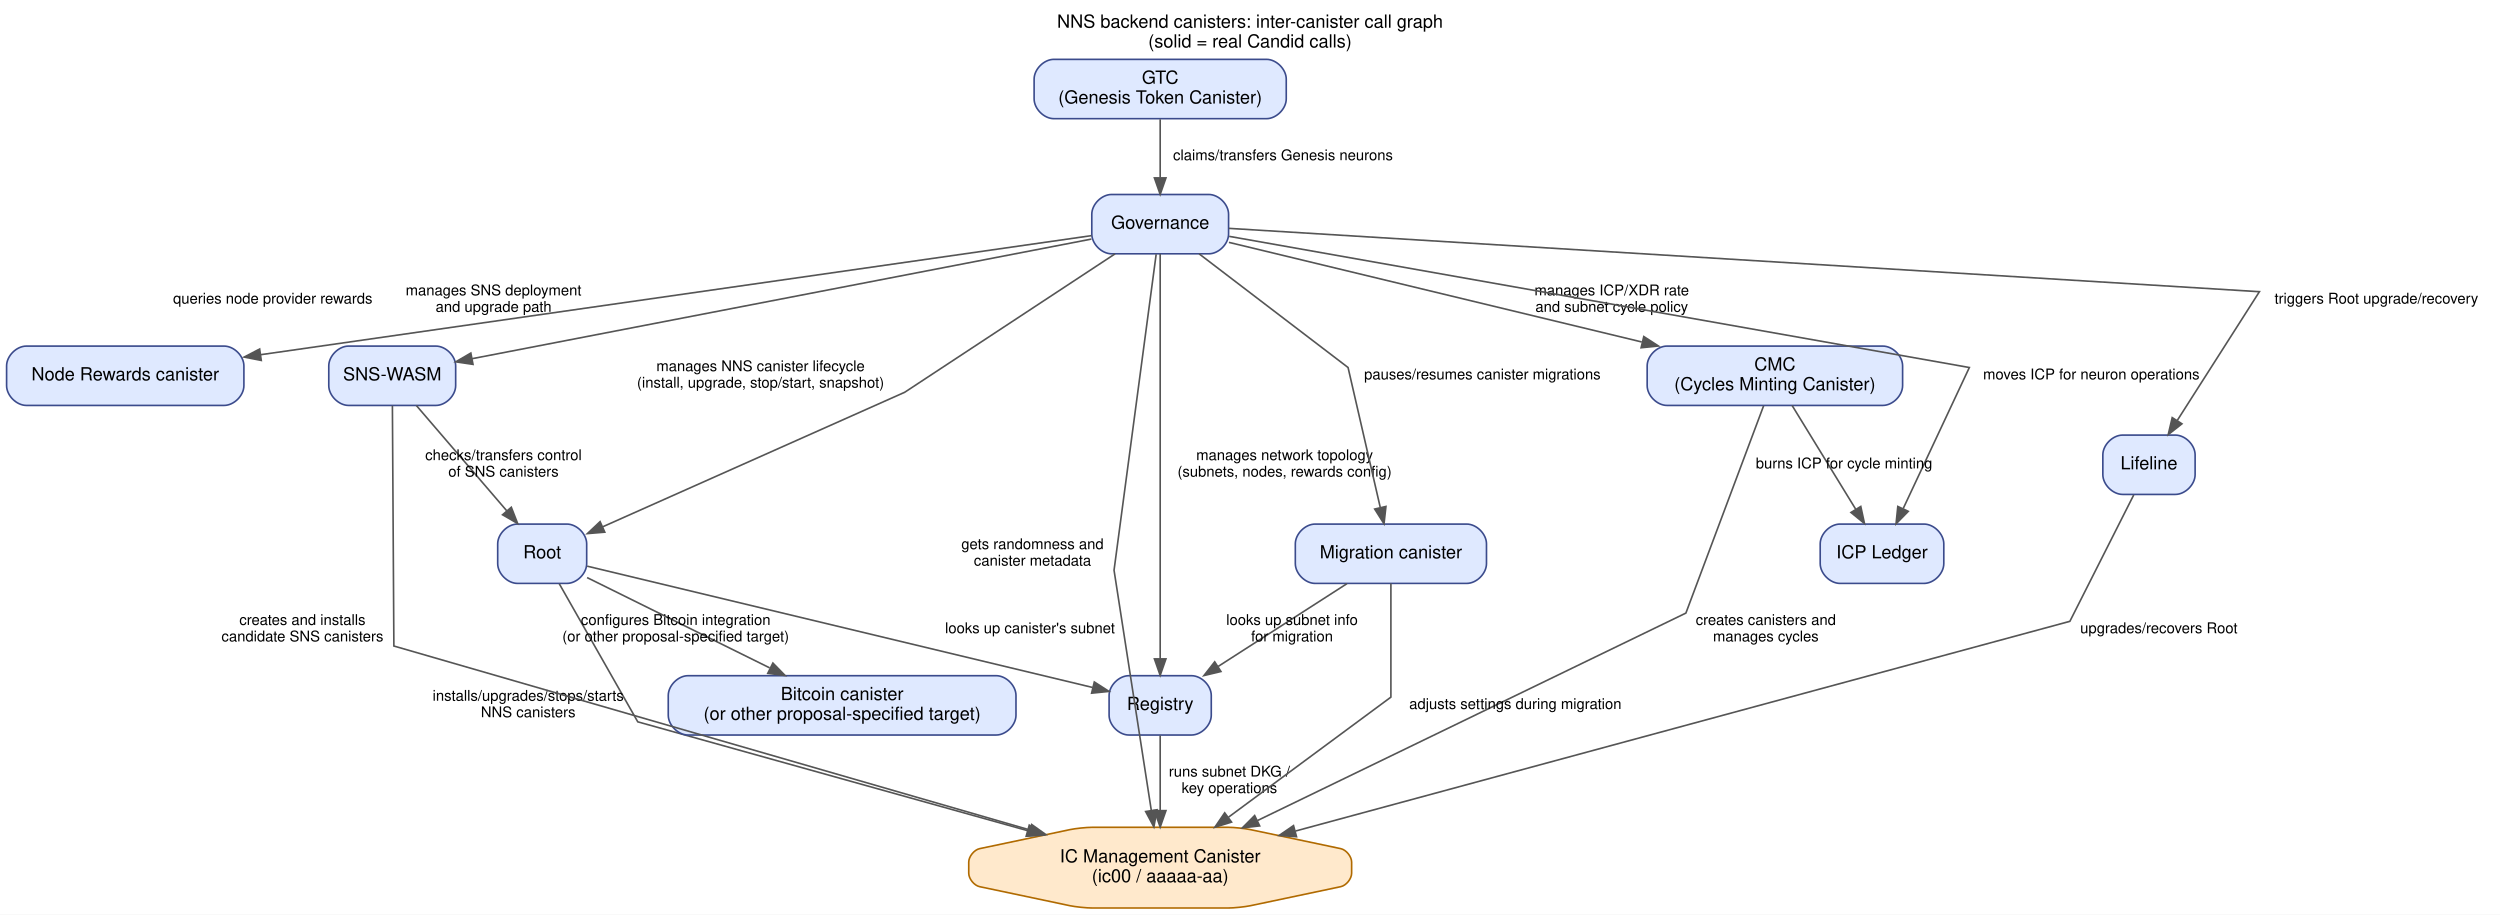
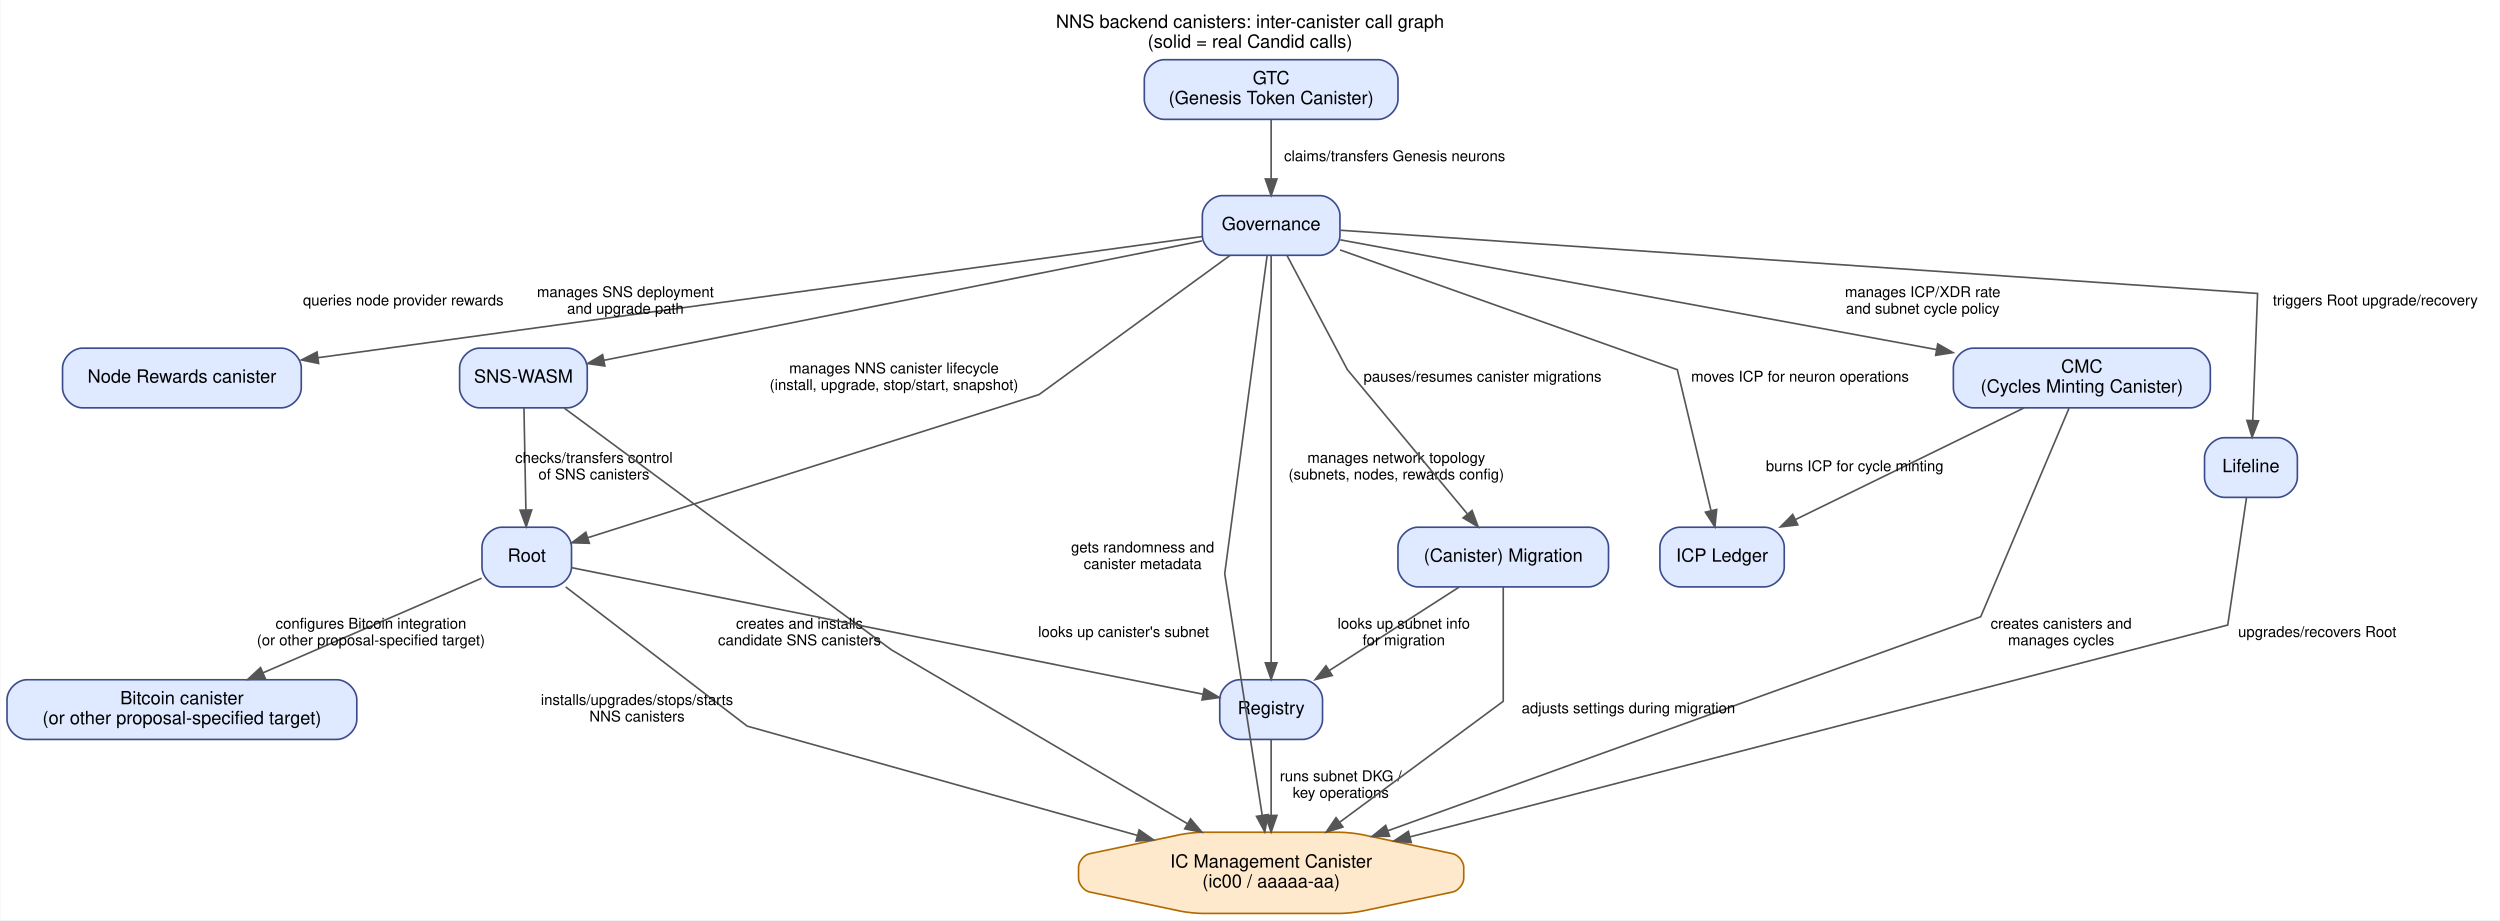
- <svg xmlns="http://www.w3.org/2000/svg" width="1517pt" height="555pt" viewBox="0.00 0.00 1517.00 554.98">
+ <svg xmlns="http://www.w3.org/2000/svg" width="1508pt" height="555pt" viewBox="0.00 0.00 1507.50 554.98">
  <g id="graph0" class="graph" transform="scale(1 1) rotate(0) translate(4 550.98)">
-     <polygon fill="white" stroke="transparent" points="-4,4 -4,-550.98 1513,-550.98 1513,4 -4,4" />
-     <text text-anchor="middle" x="754.5" y="-534.18" font-family="Helvetica,sans-Serif" font-size="11.00">NNS backend canisters: inter-canister call graph</text>
-     <text text-anchor="middle" x="754.5" y="-522.18" font-family="Helvetica,sans-Serif" font-size="11.00">(solid = real Candid calls)</text>
+     <polygon fill="white" stroke="transparent" points="-4,4 -4,-550.98 1503.5,-550.98 1503.5,4 -4,4" />
+     <text text-anchor="middle" x="749.75" y="-534.18" font-family="Helvetica,sans-Serif" font-size="11.00">NNS backend canisters: inter-canister call graph</text>
+     <text text-anchor="middle" x="749.75" y="-522.18" font-family="Helvetica,sans-Serif" font-size="11.00">(solid = real Candid calls)</text>
    <g id="node1" class="node">
-       <path fill="#dfe9ff" stroke="#3b4b8c" d="M132,-340.98C132,-340.98 12,-340.98 12,-340.98 6,-340.98 0,-334.98 0,-328.98 0,-328.98 0,-316.98 0,-316.98 0,-310.98 6,-304.98 12,-304.98 12,-304.98 132,-304.98 132,-304.98 138,-304.98 144,-310.98 144,-316.98 144,-316.98 144,-328.98 144,-328.98 144,-334.98 138,-340.98 132,-340.98" />
-       <text text-anchor="middle" x="72" y="-320.18" font-family="Helvetica,sans-Serif" font-size="11.00">Node Rewards canister</text>
+       <path fill="#dfe9ff" stroke="#3b4b8c" d="M165.5,-340.98C165.5,-340.98 45.5,-340.98 45.5,-340.98 39.5,-340.98 33.5,-334.98 33.5,-328.98 33.5,-328.98 33.5,-316.98 33.5,-316.98 33.5,-310.98 39.5,-304.98 45.5,-304.98 45.5,-304.98 165.5,-304.98 165.5,-304.98 171.5,-304.98 177.5,-310.98 177.5,-316.98 177.5,-316.98 177.5,-328.98 177.5,-328.98 177.5,-334.98 171.5,-340.98 165.5,-340.98" />
+       <text text-anchor="middle" x="105.5" y="-320.18" font-family="Helvetica,sans-Serif" font-size="11.00">Node Rewards canister</text>
    </g>
    <g id="node2" class="node">
-       <path fill="#dfe9ff" stroke="#3b4b8c" d="M340,-232.98C340,-232.98 310,-232.98 310,-232.98 304,-232.98 298,-226.98 298,-220.98 298,-220.98 298,-208.98 298,-208.98 298,-202.98 304,-196.98 310,-196.98 310,-196.98 340,-196.98 340,-196.98 346,-196.98 352,-202.98 352,-208.98 352,-208.98 352,-220.98 352,-220.98 352,-226.98 346,-232.98 340,-232.98" />
-       <text text-anchor="middle" x="325" y="-212.18" font-family="Helvetica,sans-Serif" font-size="11.00">Root</text>
+       <path fill="#dfe9ff" stroke="#3b4b8c" d="M199,-140.98C199,-140.98 12,-140.98 12,-140.98 6,-140.98 0,-134.98 0,-128.98 0,-128.98 0,-116.98 0,-116.98 0,-110.98 6,-104.98 12,-104.98 12,-104.98 199,-104.98 199,-104.98 205,-104.98 211,-110.98 211,-116.98 211,-116.98 211,-128.98 211,-128.98 211,-134.98 205,-140.98 199,-140.98" />
+       <text text-anchor="middle" x="105.5" y="-126.18" font-family="Helvetica,sans-Serif" font-size="11.00">Bitcoin canister</text>
+       <text text-anchor="middle" x="105.5" y="-114.18" font-family="Helvetica,sans-Serif" font-size="11.00">(or other proposal-specified target)</text>
+     </g>
+     <g id="node3" class="node">
+       <path fill="#dfe9ff" stroke="#3b4b8c" d="M338,-340.98C338,-340.98 285,-340.98 285,-340.98 279,-340.98 273,-334.98 273,-328.98 273,-328.98 273,-316.98 273,-316.98 273,-310.98 279,-304.98 285,-304.98 285,-304.98 338,-304.98 338,-304.98 344,-304.98 350,-310.98 350,-316.98 350,-316.98 350,-328.98 350,-328.98 350,-334.98 344,-340.98 338,-340.98" />
+       <text text-anchor="middle" x="311.5" y="-320.18" font-family="Helvetica,sans-Serif" font-size="11.00">SNS-WASM</text>
    </g>
    <g id="node4" class="node">
-       <path fill="#dfe9ff" stroke="#3b4b8c" d="M719,-140.98C719,-140.98 681,-140.98 681,-140.98 675,-140.98 669,-134.98 669,-128.98 669,-128.98 669,-116.98 669,-116.98 669,-110.98 675,-104.98 681,-104.98 681,-104.98 719,-104.98 719,-104.98 725,-104.98 731,-110.98 731,-116.98 731,-116.98 731,-128.98 731,-128.98 731,-134.98 725,-140.98 719,-140.98" />
-       <text text-anchor="middle" x="700" y="-120.18" font-family="Helvetica,sans-Serif" font-size="11.00">Registry</text>
+       <path fill="#dfe9ff" stroke="#3b4b8c" d="M328.5,-232.98C328.5,-232.98 298.5,-232.98 298.5,-232.98 292.5,-232.98 286.5,-226.98 286.5,-220.98 286.5,-220.98 286.5,-208.98 286.5,-208.98 286.5,-202.98 292.5,-196.98 298.5,-196.98 298.5,-196.98 328.5,-196.98 328.5,-196.98 334.5,-196.98 340.5,-202.98 340.5,-208.98 340.5,-208.98 340.5,-220.98 340.5,-220.98 340.5,-226.98 334.5,-232.98 328.5,-232.98" />
+       <text text-anchor="middle" x="313.5" y="-212.18" font-family="Helvetica,sans-Serif" font-size="11.00">Root</text>
+     </g>
+     <g id="edge15" class="edge">
+       <path fill="none" stroke="#555555" d="M311.82,-304.95C312.13,-288.36 312.62,-262.87 312.98,-243.41" />
+       <polygon fill="#555555" stroke="#555555" points="316.48,-243.39 313.17,-233.32 309.48,-243.26 316.48,-243.39" />
+       <text text-anchor="middle" x="354" y="-271.78" font-family="Helvetica,sans-Serif" font-size="9.00">checks/transfers control</text>
+       <text text-anchor="middle" x="354" y="-261.78" font-family="Helvetica,sans-Serif" font-size="9.00">of SNS canisters</text>
+     </g>
+     <g id="node8" class="node">
+       <path fill="#ffe9cc" stroke="#b06a00" d="M878.67,-21.11C878.67,-21.11 878.67,-27.87 878.67,-27.87 878.67,-31.25 875.36,-35.33 872.06,-36.03 872.06,-36.03 817.24,-47.58 817.24,-47.58 813.93,-48.28 807.24,-48.98 803.86,-48.98 803.86,-48.98 721.14,-48.98 721.14,-48.98 717.76,-48.98 711.07,-48.28 707.76,-47.58 707.76,-47.58 652.94,-36.03 652.94,-36.03 649.64,-35.33 646.33,-31.25 646.33,-27.87 646.33,-27.87 646.33,-21.11 646.33,-21.11 646.33,-17.73 649.64,-13.65 652.94,-12.96 652.94,-12.96 707.76,-1.4 707.76,-1.4 711.07,-0.71 717.76,-0.01 721.14,-0.01 721.14,-0.01 803.86,-0.01 803.86,-0.01 807.24,-0.01 813.93,-0.71 817.24,-1.4 817.24,-1.4 872.06,-12.96 872.06,-12.96 875.36,-13.65 878.67,-17.73 878.67,-21.11" />
+       <text text-anchor="middle" x="762.5" y="-27.69" font-family="Helvetica,sans-Serif" font-size="11.00">IC Management Canister</text>
+       <text text-anchor="middle" x="762.5" y="-15.69" font-family="Helvetica,sans-Serif" font-size="11.00">(ic00 / aaaaa-aa)</text>
+     </g>
+     <g id="edge14" class="edge">
+       <path fill="none" stroke="#555555" d="M336.11,-304.81C393.91,-262.11 533.5,-158.98 533.5,-158.98 533.5,-158.98 644.52,-93.78 711.96,-54.17" />
+       <polygon fill="#555555" stroke="#555555" points="713.91,-57.09 720.76,-49 710.37,-51.05 713.91,-57.09" />
+       <text text-anchor="middle" x="478" y="-171.78" font-family="Helvetica,sans-Serif" font-size="9.00">creates and installs</text>
+       <text text-anchor="middle" x="478" y="-161.78" font-family="Helvetica,sans-Serif" font-size="9.00">candidate SNS canisters</text>
+     </g>
+     <g id="edge12" class="edge">
+       <path fill="none" stroke="#555555" d="M286.31,-202.22C252.9,-187.76 195.6,-162.97 154.46,-145.17" />
+       <polygon fill="#555555" stroke="#555555" points="155.72,-141.9 145.15,-141.14 152.94,-148.33 155.72,-141.9" />
+       <text text-anchor="middle" x="219.5" y="-171.78" font-family="Helvetica,sans-Serif" font-size="9.00">configures Bitcoin integration</text>
+       <text text-anchor="middle" x="219.5" y="-161.78" font-family="Helvetica,sans-Serif" font-size="9.00">(or other proposal-specified target)</text>
+     </g>
+     <g id="node7" class="node">
+       <path fill="#dfe9ff" stroke="#3b4b8c" d="M781.5,-140.98C781.5,-140.98 743.5,-140.98 743.5,-140.98 737.5,-140.98 731.5,-134.98 731.5,-128.98 731.5,-128.98 731.5,-116.98 731.5,-116.98 731.5,-110.98 737.5,-104.98 743.5,-104.98 743.5,-104.98 781.5,-104.98 781.5,-104.98 787.5,-104.98 793.5,-110.98 793.5,-116.98 793.5,-116.98 793.5,-128.98 793.5,-128.98 793.5,-134.98 787.5,-140.98 781.5,-140.98" />
+       <text text-anchor="middle" x="762.5" y="-120.18" font-family="Helvetica,sans-Serif" font-size="11.00">Registry</text>
    </g>
    <g id="edge11" class="edge">
-       <path fill="none" stroke="#555555" d="M352.27,-207.44C417.36,-191.82 582.07,-152.29 659.1,-133.8" />
-       <polygon fill="#555555" stroke="#555555" points="660.03,-137.18 668.93,-131.44 658.39,-130.37 660.03,-137.18" />
-       <text text-anchor="middle" x="621" y="-166.78" font-family="Helvetica,sans-Serif" font-size="9.00">looks up canister's subnet</text>
+       <path fill="none" stroke="#555555" d="M340.58,-208.56C416.34,-193.37 630.85,-150.37 721.38,-132.23" />
+       <polygon fill="#555555" stroke="#555555" points="722.16,-135.64 731.28,-130.24 720.79,-128.78 722.16,-135.64" />
+       <text text-anchor="middle" x="673.5" y="-166.78" font-family="Helvetica,sans-Serif" font-size="9.00">looks up canister's subnet</text>
+     </g>
+     <g id="edge10" class="edge">
+       <path fill="none" stroke="#555555" d="M336.97,-196.98C375.15,-167.7 446.5,-112.98 446.5,-112.98 446.5,-112.98 588.21,-73.3 681.83,-47.08" />
+       <polygon fill="#555555" stroke="#555555" points="682.9,-50.42 691.58,-44.35 681.01,-43.68 682.9,-50.42" />
+       <text text-anchor="middle" x="380" y="-125.78" font-family="Helvetica,sans-Serif" font-size="9.00">installs/upgrades/stops/starts</text>
+       <text text-anchor="middle" x="380" y="-115.78" font-family="Helvetica,sans-Serif" font-size="9.00">NNS canisters</text>
+     </g>
+     <g id="node5" class="node">
+       <path fill="#dfe9ff" stroke="#3b4b8c" d="M827,-514.98C827,-514.98 698,-514.98 698,-514.98 692,-514.98 686,-508.98 686,-502.98 686,-502.98 686,-490.98 686,-490.98 686,-484.98 692,-478.98 698,-478.98 698,-478.98 827,-478.98 827,-478.98 833,-478.98 839,-484.98 839,-490.98 839,-490.98 839,-502.98 839,-502.98 839,-508.98 833,-514.98 827,-514.98" />
+       <text text-anchor="middle" x="762.5" y="-500.18" font-family="Helvetica,sans-Serif" font-size="11.00">GTC</text>
+       <text text-anchor="middle" x="762.5" y="-488.18" font-family="Helvetica,sans-Serif" font-size="11.00">(Genesis Token Canister)</text>
+     </g>
+     <g id="node6" class="node">
+       <path fill="#dfe9ff" stroke="#3b4b8c" d="M792,-432.98C792,-432.98 733,-432.98 733,-432.98 727,-432.98 721,-426.98 721,-420.98 721,-420.98 721,-408.98 721,-408.98 721,-402.98 727,-396.98 733,-396.98 733,-396.98 792,-396.98 792,-396.98 798,-396.98 804,-402.98 804,-408.98 804,-408.98 804,-420.98 804,-420.98 804,-426.98 798,-432.98 792,-432.98" />
+       <text text-anchor="middle" x="762.5" y="-412.18" font-family="Helvetica,sans-Serif" font-size="11.00">Governance</text>
+     </g>
+     <g id="edge16" class="edge">
+       <path fill="none" stroke="#555555" d="M762.5,-478.62C762.5,-468.28 762.5,-454.92 762.5,-443.2" />
+       <polygon fill="#555555" stroke="#555555" points="766,-443.03 762.5,-433.03 759,-443.03 766,-443.03" />
+       <text text-anchor="middle" x="837" y="-453.78" font-family="Helvetica,sans-Serif" font-size="9.00">claims/transfers Genesis neurons</text>
+     </g>
+     <g id="edge8" class="edge">
+       <path fill="none" stroke="#555555" d="M720.9,-408.29C614.16,-393.66 329.03,-354.6 187.52,-335.22" />
+       <polygon fill="#555555" stroke="#555555" points="187.96,-331.75 177.58,-333.86 187.01,-338.68 187.96,-331.75" />
+       <text text-anchor="middle" x="239" y="-366.78" font-family="Helvetica,sans-Serif" font-size="9.00">queries node provider rewards</text>
+     </g>
+     <g id="edge3" class="edge">
+       <path fill="none" stroke="#555555" d="M720.88,-405.68C637.21,-388.98 449.02,-351.43 359.97,-333.66" />
+       <polygon fill="#555555" stroke="#555555" points="360.61,-330.22 350.12,-331.69 359.24,-337.08 360.61,-330.22" />
+       <text text-anchor="middle" x="373" y="-371.78" font-family="Helvetica,sans-Serif" font-size="9.00">manages SNS deployment</text>
+       <text text-anchor="middle" x="373" y="-361.78" font-family="Helvetica,sans-Serif" font-size="9.00">and upgrade path</text>
+     </g>
+     <g id="edge1" class="edge">
+       <path fill="none" stroke="#555555" d="M737.79,-396.98C697.6,-367.7 622.5,-312.98 622.5,-312.98 622.5,-312.98 432.25,-252.65 350.32,-226.66" />
+       <polygon fill="#555555" stroke="#555555" points="351.24,-223.28 340.65,-223.59 349.12,-229.95 351.24,-223.28" />
+       <text text-anchor="middle" x="535" y="-325.78" font-family="Helvetica,sans-Serif" font-size="9.00">manages NNS canister lifecycle</text>
+       <text text-anchor="middle" x="535" y="-315.78" font-family="Helvetica,sans-Serif" font-size="9.00">(install, upgrade, stop/start, snapshot)</text>
+     </g>
+     <g id="edge2" class="edge">
+       <path fill="none" stroke="#555555" d="M762.5,-396.92C762.5,-359.93 762.5,-278.98 762.5,-278.98 762.5,-278.98 762.5,-196.15 762.5,-151.2" />
+       <polygon fill="#555555" stroke="#555555" points="766,-151.18 762.5,-141.18 759,-151.18 766,-151.18" />
+       <text text-anchor="middle" x="838" y="-271.78" font-family="Helvetica,sans-Serif" font-size="9.00">manages network topology</text>
+       <text text-anchor="middle" x="838" y="-261.78" font-family="Helvetica,sans-Serif" font-size="9.00">(subnets, nodes, rewards config)</text>
+     </g>
+     <g id="edge9" class="edge">
+       <path fill="none" stroke="#555555" d="M760.06,-396.71C753.25,-345.62 734.5,-204.98 734.5,-204.98 734.5,-204.98 749,-111.52 757.13,-59.11" />
+       <polygon fill="#555555" stroke="#555555" points="760.59,-59.63 758.67,-49.21 753.67,-58.56 760.59,-59.63" />
+       <text text-anchor="middle" x="685" y="-217.78" font-family="Helvetica,sans-Serif" font-size="9.00">gets randomness and</text>
+       <text text-anchor="middle" x="685" y="-207.78" font-family="Helvetica,sans-Serif" font-size="9.00">canister metadata</text>
+     </g>
+     <g id="node9" class="node">
+       <path fill="#dfe9ff" stroke="#3b4b8c" d="M1317,-340.98C1317,-340.98 1186,-340.98 1186,-340.98 1180,-340.98 1174,-334.98 1174,-328.98 1174,-328.98 1174,-316.98 1174,-316.98 1174,-310.98 1180,-304.98 1186,-304.98 1186,-304.98 1317,-304.98 1317,-304.98 1323,-304.98 1329,-310.98 1329,-316.98 1329,-316.98 1329,-328.98 1329,-328.98 1329,-334.98 1323,-340.98 1317,-340.98" />
+       <text text-anchor="middle" x="1251.5" y="-326.18" font-family="Helvetica,sans-Serif" font-size="11.00">CMC</text>
+       <text text-anchor="middle" x="1251.5" y="-314.18" font-family="Helvetica,sans-Serif" font-size="11.00">(Cycles Minting Canister)</text>
+     </g>
+     <g id="edge4" class="edge">
+       <path fill="none" stroke="#555555" d="M804.19,-406.31C883.51,-391.71 1057.67,-359.66 1163.75,-340.13" />
+       <polygon fill="#555555" stroke="#555555" points="1164.6,-343.54 1173.8,-338.28 1163.33,-336.65 1164.6,-343.54" />
+       <text text-anchor="middle" x="1155.5" y="-371.78" font-family="Helvetica,sans-Serif" font-size="9.00">manages ICP/XDR rate</text>
+       <text text-anchor="middle" x="1155.5" y="-361.78" font-family="Helvetica,sans-Serif" font-size="9.00">and subnet cycle policy</text>
+     </g>
+     <g id="node10" class="node">
+       <path fill="#dfe9ff" stroke="#3b4b8c" d="M1060,-232.98C1060,-232.98 1009,-232.98 1009,-232.98 1003,-232.98 997,-226.98 997,-220.98 997,-220.98 997,-208.98 997,-208.98 997,-202.98 1003,-196.98 1009,-196.98 1009,-196.98 1060,-196.98 1060,-196.98 1066,-196.98 1072,-202.98 1072,-208.98 1072,-208.98 1072,-220.98 1072,-220.98 1072,-226.98 1066,-232.98 1060,-232.98" />
+       <text text-anchor="middle" x="1034.5" y="-212.18" font-family="Helvetica,sans-Serif" font-size="11.00">ICP Ledger</text>
+     </g>
+     <g id="edge5" class="edge">
+       <path fill="none" stroke="#555555" d="M804.06,-400.23C873.96,-375.4 1007.5,-327.98 1007.5,-327.98 1007.5,-327.98 1019.74,-276.77 1027.74,-243.3" />
+       <polygon fill="#555555" stroke="#555555" points="1031.24,-243.68 1030.16,-233.14 1024.43,-242.05 1031.24,-243.68" />
+       <text text-anchor="middle" x="1081.5" y="-320.78" font-family="Helvetica,sans-Serif" font-size="9.00">moves ICP for neuron operations</text>
    </g>
    <g id="node11" class="node">
-       <path fill="#ffe9cc" stroke="#b06a00" d="M816.17,-21.11C816.17,-21.11 816.17,-27.87 816.17,-27.87 816.17,-31.25 812.86,-35.33 809.56,-36.03 809.56,-36.03 754.74,-47.58 754.74,-47.58 751.43,-48.28 744.74,-48.98 741.36,-48.98 741.36,-48.98 658.64,-48.98 658.64,-48.98 655.26,-48.98 648.57,-48.28 645.26,-47.58 645.26,-47.58 590.44,-36.03 590.44,-36.03 587.14,-35.33 583.83,-31.25 583.83,-27.87 583.83,-27.87 583.83,-21.11 583.83,-21.11 583.83,-17.73 587.14,-13.65 590.44,-12.96 590.44,-12.96 645.26,-1.4 645.26,-1.4 648.57,-0.71 655.26,-0.01 658.64,-0.01 658.64,-0.01 741.36,-0.01 741.36,-0.01 744.74,-0.01 751.43,-0.71 754.74,-1.4 754.74,-1.4 809.56,-12.96 809.56,-12.96 812.86,-13.65 816.17,-17.73 816.17,-21.11" />
-       <text text-anchor="middle" x="700" y="-27.69" font-family="Helvetica,sans-Serif" font-size="11.00">IC Management Canister</text>
-       <text text-anchor="middle" x="700" y="-15.69" font-family="Helvetica,sans-Serif" font-size="11.00">(ic00 / aaaaa-aa)</text>
+       <path fill="#dfe9ff" stroke="#3b4b8c" d="M954,-232.98C954,-232.98 851,-232.98 851,-232.98 845,-232.98 839,-226.98 839,-220.98 839,-220.98 839,-208.98 839,-208.98 839,-202.98 845,-196.98 851,-196.98 851,-196.98 954,-196.98 954,-196.98 960,-196.98 966,-202.98 966,-208.98 966,-208.98 966,-220.98 966,-220.98 966,-226.98 960,-232.98 954,-232.98" />
+       <text text-anchor="middle" x="902.5" y="-212.18" font-family="Helvetica,sans-Serif" font-size="11.00">(Canister) Migration</text>
    </g>
-     <g id="edge10" class="edge">
-       <path fill="none" stroke="#555555" d="M335.37,-196.75C352.05,-167.41 383,-112.98 383,-112.98 383,-112.98 525.56,-73.19 619.47,-46.97" />
-       <polygon fill="#555555" stroke="#555555" points="620.56,-50.3 629.25,-44.24 618.68,-43.56 620.56,-50.3" />
-       <text text-anchor="middle" x="316.5" y="-125.78" font-family="Helvetica,sans-Serif" font-size="9.00">installs/upgrades/stops/starts</text>
-       <text text-anchor="middle" x="316.5" y="-115.78" font-family="Helvetica,sans-Serif" font-size="9.00">NNS canisters</text>
+     <g id="edge7" class="edge">
+       <path fill="none" stroke="#555555" d="M772.03,-396.96C785.5,-371.47 808.5,-327.98 808.5,-327.98 808.5,-327.98 852.97,-274.53 880.74,-241.15" />
+       <polygon fill="#555555" stroke="#555555" points="883.69,-243.07 887.4,-233.14 878.31,-238.59 883.69,-243.07" />
+       <text text-anchor="middle" x="890" y="-320.78" font-family="Helvetica,sans-Serif" font-size="9.00">pauses/resumes canister migrations</text>
    </g>
    <g id="node12" class="node">
-       <path fill="#dfe9ff" stroke="#3b4b8c" d="M600.5,-140.98C600.5,-140.98 413.5,-140.98 413.5,-140.98 407.5,-140.98 401.5,-134.98 401.5,-128.98 401.5,-128.98 401.5,-116.98 401.5,-116.98 401.5,-110.98 407.5,-104.98 413.5,-104.98 413.5,-104.98 600.5,-104.98 600.5,-104.98 606.5,-104.98 612.5,-110.98 612.5,-116.98 612.5,-116.98 612.5,-128.98 612.5,-128.98 612.5,-134.98 606.5,-140.98 600.5,-140.98" />
-       <text text-anchor="middle" x="507" y="-126.18" font-family="Helvetica,sans-Serif" font-size="11.00">Bitcoin canister</text>
-       <text text-anchor="middle" x="507" y="-114.18" font-family="Helvetica,sans-Serif" font-size="11.00">(or other proposal-specified target)</text>
-     </g>
-     <g id="edge12" class="edge">
-       <path fill="none" stroke="#555555" d="M352.25,-200.51C381.52,-186.03 428.49,-162.8 463.02,-145.73" />
-       <polygon fill="#555555" stroke="#555555" points="464.99,-148.66 472.4,-141.09 461.88,-142.39 464.99,-148.66" />
-       <text text-anchor="middle" x="406" y="-171.78" font-family="Helvetica,sans-Serif" font-size="9.00">configures Bitcoin integration</text>
-       <text text-anchor="middle" x="406" y="-161.78" font-family="Helvetica,sans-Serif" font-size="9.00">(or other proposal-specified target)</text>
-     </g>
-     <g id="node3" class="node">
-       <path fill="#dfe9ff" stroke="#3b4b8c" d="M729.5,-432.98C729.5,-432.98 670.5,-432.98 670.5,-432.98 664.5,-432.98 658.5,-426.98 658.5,-420.98 658.5,-420.98 658.5,-408.98 658.5,-408.98 658.5,-402.98 664.5,-396.98 670.5,-396.98 670.5,-396.98 729.5,-396.98 729.5,-396.98 735.5,-396.98 741.5,-402.98 741.5,-408.98 741.5,-408.98 741.5,-420.98 741.5,-420.98 741.5,-426.98 735.5,-432.98 729.5,-432.98" />
-       <text text-anchor="middle" x="700" y="-412.18" font-family="Helvetica,sans-Serif" font-size="11.00">Governance</text>
-     </g>
-     <g id="edge8" class="edge">
-       <path fill="none" stroke="#555555" d="M658.31,-408.01C555.75,-393.31 289.69,-355.18 154.08,-335.75" />
-       <polygon fill="#555555" stroke="#555555" points="154.54,-332.28 144.14,-334.32 153.55,-339.21 154.54,-332.28" />
-       <text text-anchor="middle" x="161.5" y="-366.78" font-family="Helvetica,sans-Serif" font-size="9.00">queries node provider rewards</text>
-     </g>
-     <g id="edge1" class="edge">
-       <path fill="none" stroke="#555555" d="M672.65,-396.98C628.15,-367.7 545,-312.98 545,-312.98 545,-312.98 424.12,-259.14 361.57,-231.27" />
-       <polygon fill="#555555" stroke="#555555" points="362.98,-228.07 352.42,-227.2 360.13,-234.46 362.98,-228.07" />
-       <text text-anchor="middle" x="457.5" y="-325.78" font-family="Helvetica,sans-Serif" font-size="9.00">manages NNS canister lifecycle</text>
-       <text text-anchor="middle" x="457.5" y="-315.78" font-family="Helvetica,sans-Serif" font-size="9.00">(install, upgrade, stop/start, snapshot)</text>
-     </g>
-     <g id="edge2" class="edge">
-       <path fill="none" stroke="#555555" d="M700,-396.92C700,-359.93 700,-278.98 700,-278.98 700,-278.98 700,-196.15 700,-151.2" />
-       <polygon fill="#555555" stroke="#555555" points="703.5,-151.18 700,-141.18 696.5,-151.18 703.5,-151.18" />
-       <text text-anchor="middle" x="775.5" y="-271.78" font-family="Helvetica,sans-Serif" font-size="9.00">manages network topology</text>
-       <text text-anchor="middle" x="775.5" y="-261.78" font-family="Helvetica,sans-Serif" font-size="9.00">(subnets, nodes, rewards config)</text>
-     </g>
-     <g id="node5" class="node">
-       <path fill="#dfe9ff" stroke="#3b4b8c" d="M260.5,-340.98C260.5,-340.98 207.5,-340.98 207.5,-340.98 201.5,-340.98 195.5,-334.98 195.5,-328.98 195.5,-328.98 195.5,-316.98 195.5,-316.98 195.5,-310.98 201.5,-304.98 207.5,-304.98 207.5,-304.98 260.5,-304.98 260.5,-304.98 266.5,-304.98 272.5,-310.98 272.5,-316.98 272.5,-316.98 272.5,-328.98 272.5,-328.98 272.5,-334.98 266.5,-340.98 260.5,-340.98" />
-       <text text-anchor="middle" x="234" y="-320.18" font-family="Helvetica,sans-Serif" font-size="11.00">SNS-WASM</text>
-     </g>
-     <g id="edge3" class="edge">
-       <path fill="none" stroke="#555555" d="M658.24,-405.92C571.89,-389.24 374.15,-351.05 282.4,-333.33" />
-       <polygon fill="#555555" stroke="#555555" points="283.02,-329.89 272.54,-331.43 281.7,-336.76 283.02,-329.89" />
-       <text text-anchor="middle" x="295.5" y="-371.78" font-family="Helvetica,sans-Serif" font-size="9.00">manages SNS deployment</text>
-       <text text-anchor="middle" x="295.5" y="-361.78" font-family="Helvetica,sans-Serif" font-size="9.00">and upgrade path</text>
-     </g>
-     <g id="node6" class="node">
-       <path fill="#dfe9ff" stroke="#3b4b8c" d="M1138.5,-340.98C1138.5,-340.98 1007.5,-340.98 1007.5,-340.98 1001.5,-340.98 995.5,-334.98 995.5,-328.98 995.5,-328.98 995.5,-316.98 995.5,-316.98 995.5,-310.98 1001.5,-304.98 1007.5,-304.98 1007.5,-304.98 1138.5,-304.98 1138.5,-304.98 1144.5,-304.98 1150.5,-310.98 1150.5,-316.98 1150.5,-316.98 1150.5,-328.98 1150.5,-328.98 1150.5,-334.98 1144.5,-340.98 1138.5,-340.98" />
-       <text text-anchor="middle" x="1073" y="-326.18" font-family="Helvetica,sans-Serif" font-size="11.00">CMC</text>
-       <text text-anchor="middle" x="1073" y="-314.18" font-family="Helvetica,sans-Serif" font-size="11.00">(Cycles Minting Canister)</text>
-     </g>
-     <g id="edge4" class="edge">
-       <path fill="none" stroke="#555555" d="M741.7,-403.92C802.1,-389.35 915.13,-362.08 992.2,-343.48" />
-       <polygon fill="#555555" stroke="#555555" points="993.45,-346.78 1002.35,-341.03 991.81,-339.97 993.45,-346.78" />
-       <text text-anchor="middle" x="974" y="-371.78" font-family="Helvetica,sans-Serif" font-size="9.00">manages ICP/XDR rate</text>
-       <text text-anchor="middle" x="974" y="-361.78" font-family="Helvetica,sans-Serif" font-size="9.00">and subnet cycle policy</text>
-     </g>
-     <g id="node8" class="node">
-       <path fill="#dfe9ff" stroke="#3b4b8c" d="M1316,-286.98C1316,-286.98 1284,-286.98 1284,-286.98 1278,-286.98 1272,-280.98 1272,-274.98 1272,-274.98 1272,-262.98 1272,-262.98 1272,-256.98 1278,-250.98 1284,-250.98 1284,-250.98 1316,-250.98 1316,-250.98 1322,-250.98 1328,-256.98 1328,-262.98 1328,-262.98 1328,-274.98 1328,-274.98 1328,-280.98 1322,-286.98 1316,-286.98" />
-       <text text-anchor="middle" x="1300" y="-266.18" font-family="Helvetica,sans-Serif" font-size="11.00">Lifeline</text>
+       <path fill="#dfe9ff" stroke="#3b4b8c" d="M1369.5,-286.98C1369.5,-286.98 1337.5,-286.98 1337.5,-286.98 1331.5,-286.98 1325.5,-280.98 1325.5,-274.98 1325.5,-274.98 1325.5,-262.98 1325.5,-262.98 1325.5,-256.98 1331.5,-250.98 1337.5,-250.98 1337.5,-250.98 1369.5,-250.98 1369.5,-250.98 1375.5,-250.98 1381.5,-256.98 1381.5,-262.98 1381.5,-262.98 1381.5,-274.98 1381.5,-274.98 1381.5,-280.98 1375.5,-286.98 1369.5,-286.98" />
+       <text text-anchor="middle" x="1353.5" y="-266.18" font-family="Helvetica,sans-Serif" font-size="11.00">Lifeline</text>
    </g>
    <g id="edge6" class="edge">
-       <path fill="none" stroke="#555555" d="M741.72,-412.42C887.75,-403.44 1367,-373.98 1367,-373.98 1367,-373.98 1337.07,-327.07 1317.22,-295.96" />
-       <polygon fill="#555555" stroke="#555555" points="1320,-293.82 1311.67,-287.27 1314.1,-297.59 1320,-293.82" />
-       <text text-anchor="middle" x="1438" y="-366.78" font-family="Helvetica,sans-Serif" font-size="9.00">triggers Root upgrade/recovery</text>
-     </g>
-     <g id="node9" class="node">
-       <path fill="#dfe9ff" stroke="#3b4b8c" d="M1163.5,-232.98C1163.5,-232.98 1112.5,-232.98 1112.5,-232.98 1106.5,-232.98 1100.5,-226.98 1100.5,-220.98 1100.5,-220.98 1100.5,-208.98 1100.5,-208.98 1100.5,-202.98 1106.5,-196.98 1112.5,-196.98 1112.5,-196.98 1163.5,-196.98 1163.5,-196.98 1169.5,-196.98 1175.5,-202.98 1175.5,-208.98 1175.5,-208.98 1175.5,-220.98 1175.5,-220.98 1175.5,-226.98 1169.5,-232.98 1163.5,-232.98" />
-       <text text-anchor="middle" x="1138" y="-212.18" font-family="Helvetica,sans-Serif" font-size="11.00">ICP Ledger</text>
-     </g>
-     <g id="edge5" class="edge">
-       <path fill="none" stroke="#555555" d="M741.86,-407.57C860.6,-386.53 1191,-327.98 1191,-327.98 1191,-327.98 1166.56,-275.88 1150.87,-242.43" />
-       <polygon fill="#555555" stroke="#555555" points="1153.93,-240.71 1146.52,-233.14 1147.59,-243.68 1153.93,-240.71" />
-       <text text-anchor="middle" x="1265" y="-320.78" font-family="Helvetica,sans-Serif" font-size="9.00">moves ICP for neuron operations</text>
-     </g>
-     <g id="node10" class="node">
-       <path fill="#dfe9ff" stroke="#3b4b8c" d="M886,-232.98C886,-232.98 794,-232.98 794,-232.98 788,-232.98 782,-226.98 782,-220.98 782,-220.98 782,-208.98 782,-208.98 782,-202.98 788,-196.98 794,-196.98 794,-196.98 886,-196.98 886,-196.98 892,-196.98 898,-202.98 898,-208.98 898,-208.98 898,-220.98 898,-220.98 898,-226.98 892,-232.98 886,-232.98" />
-       <text text-anchor="middle" x="840" y="-212.18" font-family="Helvetica,sans-Serif" font-size="11.00">Migration canister</text>
-     </g>
-     <g id="edge7" class="edge">
-       <path fill="none" stroke="#555555" d="M723.62,-396.96C757.01,-371.47 814,-327.98 814,-327.98 814,-327.98 825.78,-276.77 833.49,-243.3" />
-       <polygon fill="#555555" stroke="#555555" points="836.99,-243.67 835.82,-233.14 830.17,-242.1 836.99,-243.67" />
-       <text text-anchor="middle" x="895.5" y="-320.78" font-family="Helvetica,sans-Serif" font-size="9.00">pauses/resumes canister migrations</text>
-     </g>
-     <g id="edge9" class="edge">
-       <path fill="none" stroke="#555555" d="M697.56,-396.71C690.75,-345.62 672,-204.98 672,-204.98 672,-204.98 686.5,-111.52 694.63,-59.11" />
-       <polygon fill="#555555" stroke="#555555" points="698.09,-59.63 696.17,-49.21 691.17,-58.56 698.09,-59.63" />
-       <text text-anchor="middle" x="622.5" y="-217.78" font-family="Helvetica,sans-Serif" font-size="9.00">gets randomness and</text>
-       <text text-anchor="middle" x="622.5" y="-207.78" font-family="Helvetica,sans-Serif" font-size="9.00">canister metadata</text>
+       <path fill="none" stroke="#555555" d="M804.34,-412.1C939.77,-402.77 1357.5,-373.98 1357.5,-373.98 1357.5,-373.98 1355.77,-328.67 1354.59,-297.58" />
+       <polygon fill="#555555" stroke="#555555" points="1358.07,-297.13 1354.2,-287.27 1351.08,-297.4 1358.07,-297.13" />
+       <text text-anchor="middle" x="1428.5" y="-366.78" font-family="Helvetica,sans-Serif" font-size="9.00">triggers Root upgrade/recovery</text>
    </g>
    <g id="edge21" class="edge">
-       <path fill="none" stroke="#555555" d="M700,-104.73C700,-92.14 700,-74.65 700,-59.31" />
-       <polygon fill="#555555" stroke="#555555" points="703.5,-59.12 700,-49.12 696.5,-59.12 703.5,-59.12" />
-       <text text-anchor="middle" x="742" y="-79.78" font-family="Helvetica,sans-Serif" font-size="9.00">runs subnet DKG /</text>
-       <text text-anchor="middle" x="742" y="-69.78" font-family="Helvetica,sans-Serif" font-size="9.00">key operations</text>
+       <path fill="none" stroke="#555555" d="M762.5,-104.73C762.5,-92.14 762.5,-74.65 762.5,-59.31" />
+       <polygon fill="#555555" stroke="#555555" points="766,-59.12 762.5,-49.12 759,-59.12 766,-59.12" />
+       <text text-anchor="middle" x="804.5" y="-79.78" font-family="Helvetica,sans-Serif" font-size="9.00">runs subnet DKG /</text>
+       <text text-anchor="middle" x="804.5" y="-69.78" font-family="Helvetica,sans-Serif" font-size="9.00">key operations</text>
    </g>
-     <g id="edge15" class="edge">
-       <path fill="none" stroke="#555555" d="M248.62,-304.95C263.46,-287.67 286.59,-260.73 303.51,-241.02" />
-       <polygon fill="#555555" stroke="#555555" points="306.26,-243.19 310.11,-233.32 300.94,-238.63 306.26,-243.19" />
-       <text text-anchor="middle" x="301.5" y="-271.78" font-family="Helvetica,sans-Serif" font-size="9.00">checks/transfers control</text>
-       <text text-anchor="middle" x="301.5" y="-261.78" font-family="Helvetica,sans-Serif" font-size="9.00">of SNS canisters</text>
-     </g>
-     <g id="edge14" class="edge">
-       <path fill="none" stroke="#555555" d="M234.11,-304.81C234.37,-262.11 235,-158.98 235,-158.98 235,-158.98 488.18,-85.76 620.9,-47.37" />
-       <polygon fill="#555555" stroke="#555555" points="622,-50.69 630.64,-44.55 620.06,-43.97 622,-50.69" />
-       <text text-anchor="middle" x="179.5" y="-171.78" font-family="Helvetica,sans-Serif" font-size="9.00">creates and installs</text>
-       <text text-anchor="middle" x="179.5" y="-161.78" font-family="Helvetica,sans-Serif" font-size="9.00">candidate SNS canisters</text>
+     <g id="edge17" class="edge">
+       <path fill="none" stroke="#555555" d="M1243.77,-304.75C1227.36,-266 1190.5,-178.98 1190.5,-178.98 1190.5,-178.98 954.49,-93.79 832.98,-49.93" />
+       <polygon fill="#555555" stroke="#555555" points="833.96,-46.57 823.37,-46.46 831.59,-53.15 833.96,-46.57" />
+       <text text-anchor="middle" x="1239" y="-171.78" font-family="Helvetica,sans-Serif" font-size="9.00">creates canisters and</text>
+       <text text-anchor="middle" x="1239" y="-161.78" font-family="Helvetica,sans-Serif" font-size="9.00">manages cycles</text>
    </g>
    <g id="edge18" class="edge">
-       <path fill="none" stroke="#555555" d="M1083.44,-304.95C1093.85,-287.98 1109.98,-261.68 1122,-242.07" />
-       <polygon fill="#555555" stroke="#555555" points="1125.12,-243.68 1127.37,-233.32 1119.16,-240.02 1125.12,-243.68" />
-       <text text-anchor="middle" x="1115" y="-266.78" font-family="Helvetica,sans-Serif" font-size="9.00">burns ICP for cycle minting</text>
+       <path fill="none" stroke="#555555" d="M1216.64,-304.95C1179.18,-286.66 1119.55,-257.53 1078.8,-237.62" />
+       <polygon fill="#555555" stroke="#555555" points="1080.16,-234.39 1069.64,-233.15 1077.09,-240.68 1080.16,-234.39" />
+       <text text-anchor="middle" x="1114.5" y="-266.78" font-family="Helvetica,sans-Serif" font-size="9.00">burns ICP for cycle minting</text>
    </g>
-     <g id="edge17" class="edge">
-       <path fill="none" stroke="#555555" d="M1066.16,-304.75C1051.63,-266 1019,-178.98 1019,-178.98 1019,-178.98 851.28,-97.76 759.07,-53.1" />
-       <polygon fill="#555555" stroke="#555555" points="760.37,-49.84 749.84,-48.63 757.32,-56.14 760.37,-49.84" />
-       <text text-anchor="middle" x="1067.5" y="-171.78" font-family="Helvetica,sans-Serif" font-size="9.00">creates canisters and</text>
-       <text text-anchor="middle" x="1067.5" y="-161.78" font-family="Helvetica,sans-Serif" font-size="9.00">manages cycles</text>
+     <g id="edge20" class="edge">
+       <path fill="none" stroke="#555555" d="M875.84,-196.84C853.65,-182.58 821.89,-162.16 797.63,-146.57" />
+       <polygon fill="#555555" stroke="#555555" points="799.37,-143.52 789.06,-141.06 795.58,-149.41 799.37,-143.52" />
+       <text text-anchor="middle" x="842.5" y="-171.78" font-family="Helvetica,sans-Serif" font-size="9.00">looks up subnet info</text>
+       <text text-anchor="middle" x="842.5" y="-161.78" font-family="Helvetica,sans-Serif" font-size="9.00">for migration</text>
    </g>
-     <g id="node7" class="node">
-       <path fill="#dfe9ff" stroke="#3b4b8c" d="M764.5,-514.98C764.5,-514.98 635.5,-514.98 635.5,-514.98 629.5,-514.98 623.5,-508.98 623.5,-502.98 623.5,-502.98 623.5,-490.98 623.5,-490.98 623.5,-484.98 629.5,-478.98 635.5,-478.98 635.5,-478.98 764.5,-478.98 764.5,-478.98 770.5,-478.98 776.5,-484.98 776.5,-490.98 776.5,-490.98 776.5,-502.98 776.5,-502.98 776.5,-508.98 770.5,-514.98 764.5,-514.98" />
-       <text text-anchor="middle" x="700" y="-500.18" font-family="Helvetica,sans-Serif" font-size="11.00">GTC</text>
-       <text text-anchor="middle" x="700" y="-488.18" font-family="Helvetica,sans-Serif" font-size="11.00">(Genesis Token Canister)</text>
-     </g>
-     <g id="edge16" class="edge">
-       <path fill="none" stroke="#555555" d="M700,-478.62C700,-468.28 700,-454.92 700,-443.2" />
-       <polygon fill="#555555" stroke="#555555" points="703.5,-443.03 700,-433.03 696.5,-443.03 703.5,-443.03" />
-       <text text-anchor="middle" x="774.5" y="-453.78" font-family="Helvetica,sans-Serif" font-size="9.00">claims/transfers Genesis neurons</text>
+     <g id="edge19" class="edge">
+       <path fill="none" stroke="#555555" d="M902.5,-196.96C902.5,-171.47 902.5,-127.98 902.5,-127.98 902.5,-127.98 845.24,-85.65 803.96,-55.14" />
+       <polygon fill="#555555" stroke="#555555" points="805.8,-52.15 795.68,-49.02 801.64,-57.78 805.8,-52.15" />
+       <text text-anchor="middle" x="978" y="-120.78" font-family="Helvetica,sans-Serif" font-size="9.00">adjusts settings during migration</text>
    </g>
    <g id="edge13" class="edge">
-       <path fill="none" stroke="#555555" d="M1290.75,-250.67C1276.8,-223.06 1252,-173.98 1252,-173.98 1252,-173.98 935.83,-88.36 782.05,-46.71" />
-       <polygon fill="#555555" stroke="#555555" points="782.73,-43.27 772.16,-44.04 780.9,-50.03 782.73,-43.27" />
-       <text text-anchor="middle" x="1306" y="-166.78" font-family="Helvetica,sans-Serif" font-size="9.00">upgrades/recovers Root</text>
-     </g>
-     <g id="edge20" class="edge">
-       <path fill="none" stroke="#555555" d="M813.34,-196.84C791.15,-182.58 759.39,-162.16 735.13,-146.57" />
-       <polygon fill="#555555" stroke="#555555" points="736.87,-143.52 726.56,-141.06 733.08,-149.41 736.87,-143.52" />
-       <text text-anchor="middle" x="780" y="-171.78" font-family="Helvetica,sans-Serif" font-size="9.00">looks up subnet info</text>
-       <text text-anchor="middle" x="780" y="-161.78" font-family="Helvetica,sans-Serif" font-size="9.00">for migration</text>
-     </g>
-     <g id="edge19" class="edge">
-       <path fill="none" stroke="#555555" d="M840,-196.96C840,-171.47 840,-127.98 840,-127.98 840,-127.98 782.74,-85.65 741.46,-55.14" />
-       <polygon fill="#555555" stroke="#555555" points="743.3,-52.15 733.18,-49.02 739.14,-57.78 743.3,-52.15" />
-       <text text-anchor="middle" x="915.5" y="-120.78" font-family="Helvetica,sans-Serif" font-size="9.00">adjusts settings during migration</text>
+       <path fill="none" stroke="#555555" d="M1350.8,-250.67C1346.73,-223.06 1339.5,-173.98 1339.5,-173.98 1339.5,-173.98 1006.25,-87.64 846.27,-46.2" />
+       <polygon fill="#555555" stroke="#555555" points="847.02,-42.77 836.46,-43.65 845.26,-49.55 847.02,-42.77" />
+       <text text-anchor="middle" x="1393.5" y="-166.78" font-family="Helvetica,sans-Serif" font-size="9.00">upgrades/recovers Root</text>
    </g>
  </g>
</svg>
